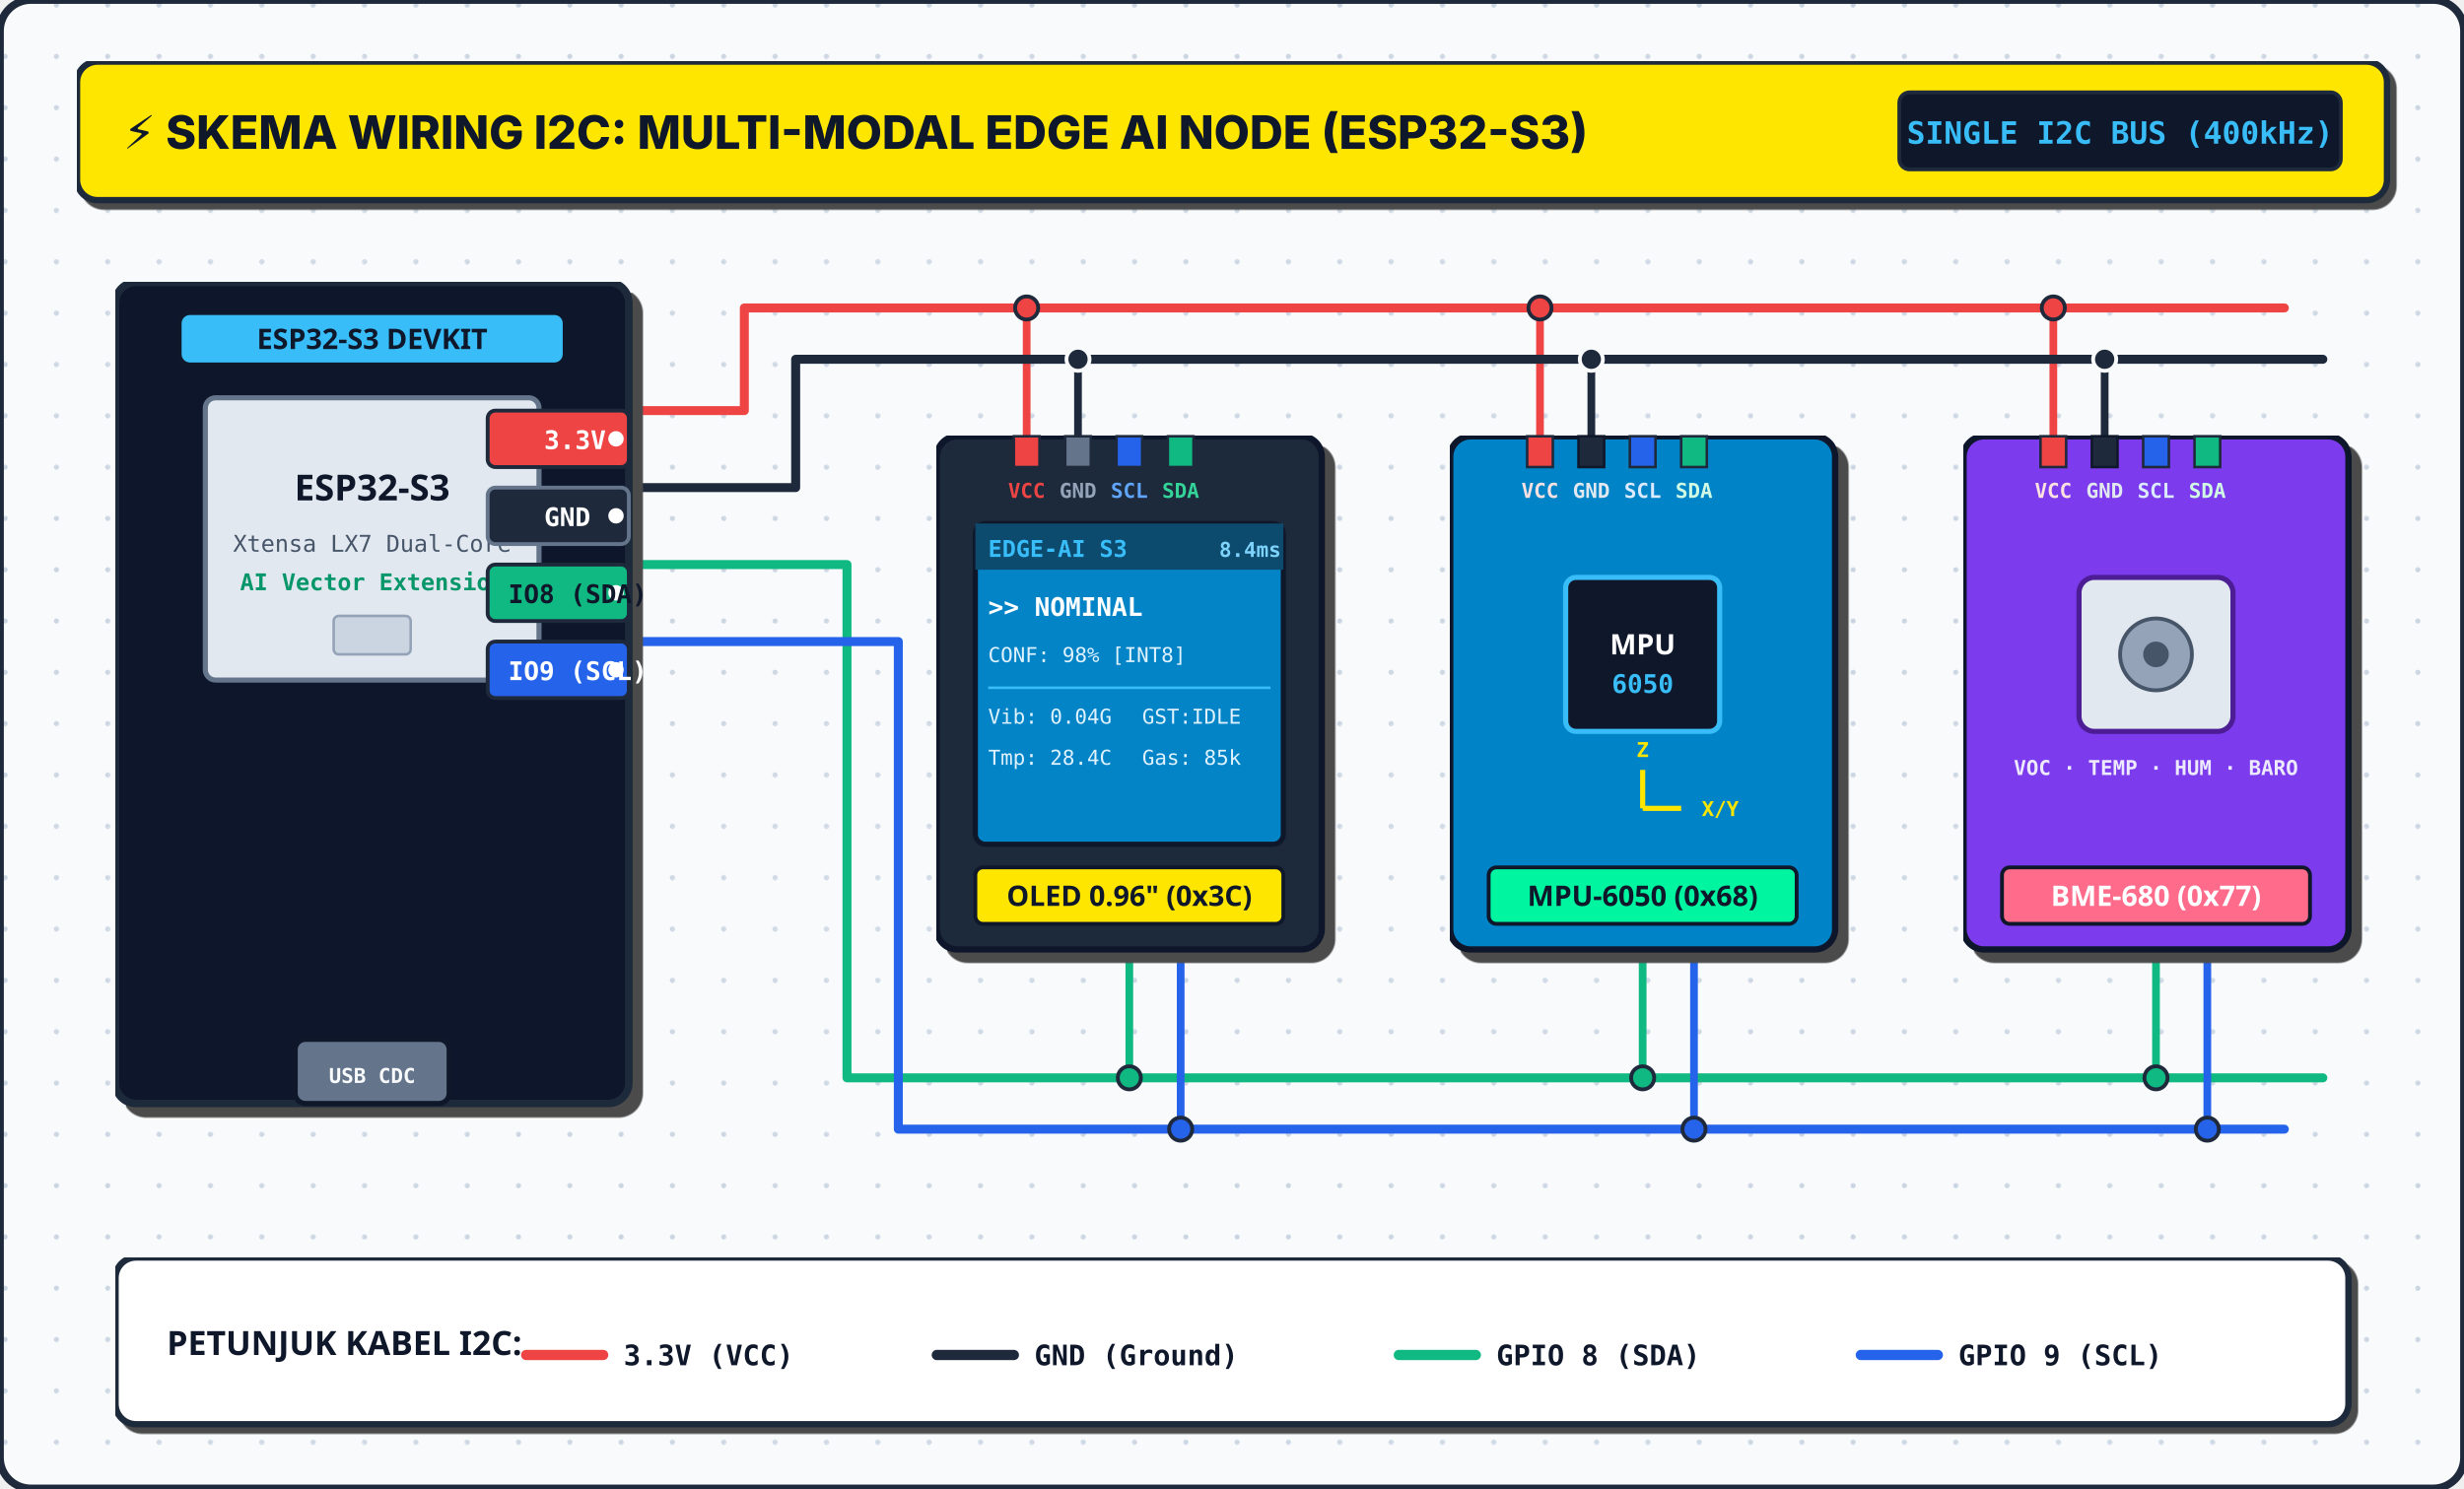
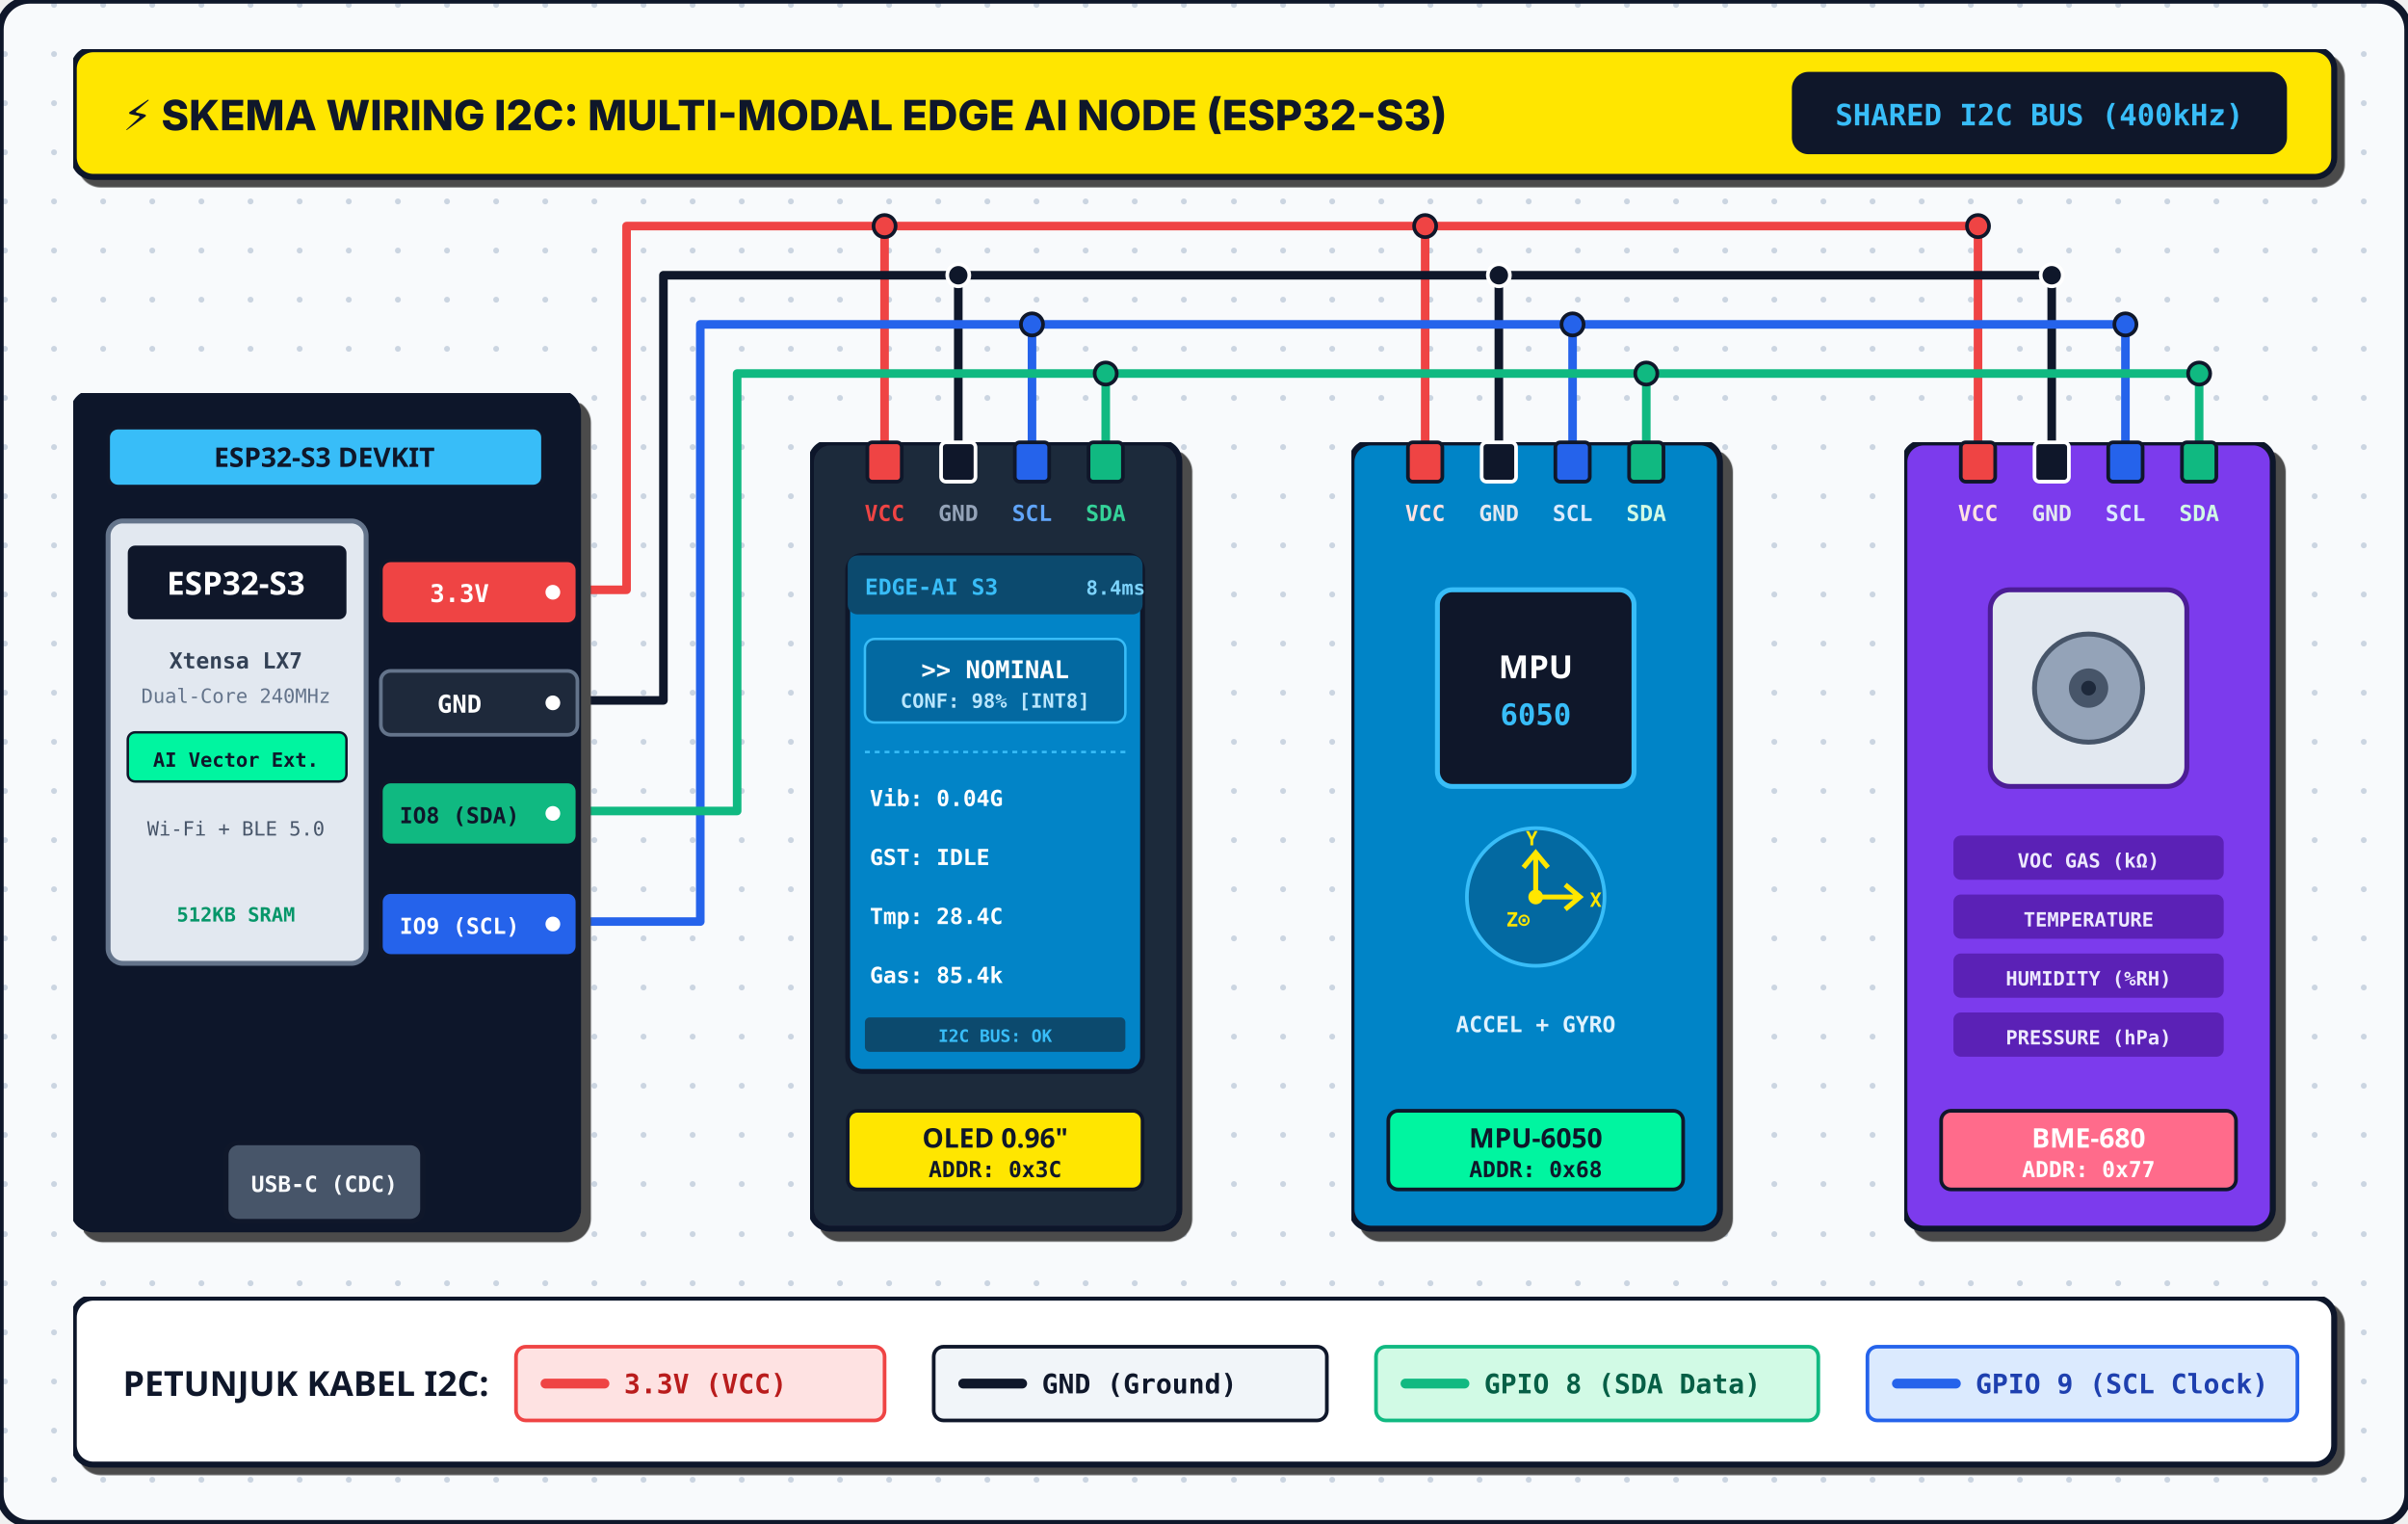
- <svg xmlns="http://www.w3.org/2000/svg" viewBox="0 0 960 580" width="100%" height="100%">
+ <svg xmlns="http://www.w3.org/2000/svg" viewBox="0 0 980 620" width="100%" height="100%">
  <defs>
-     <pattern id="grid" width="20" height="20" patternUnits="userSpaceOnUse">
-       <circle cx="2" cy="2" r="1" fill="#CBD5E1" />
+     <pattern id="dotgrid" width="20" height="20" patternUnits="userSpaceOnUse">
+       <circle cx="2" cy="2" r="1.2" fill="#CBD5E1" />
    </pattern>
-     <filter id="shadow" x="0" y="0" width="200%" height="200%">
+     <filter id="nb-shadow" x="0" y="0" width="200%" height="200%">
      <feOffset result="offOut" in="SourceAlpha" dx="4" dy="4" />
      <feColorMatrix result="matrixOut" in="offOut" type="matrix" values="0 0 0 0 0.07   0 0 0 0 0.07   0 0 0 0 0.07  0 0 0 1 0" />
      <feBlend in="SourceGraphic" in2="matrixOut" mode="normal" />
    </filter>
-     <filter id="shadow-sm" x="0" y="0" width="200%" height="200%">
-       <feOffset result="offOut" in="SourceAlpha" dx="2.5" dy="2.5" />
+     <filter id="nb-shadow-sm" x="0" y="0" width="200%" height="200%">
+       <feOffset result="offOut" in="SourceAlpha" dx="3" dy="3" />
      <feColorMatrix result="matrixOut" in="offOut" type="matrix" values="0 0 0 0 0.07   0 0 0 0 0.07   0 0 0 0 0.07  0 0 0 1 0" />
      <feBlend in="SourceGraphic" in2="matrixOut" mode="normal" />
    </filter>
  </defs>
-   <rect width="960" height="580" fill="#F8FAFC" rx="12" />
-   <rect width="960" height="580" fill="url(#grid)" rx="12" />
-   <rect width="960" height="580" fill="none" stroke="#1E293B" stroke-width="3" rx="12" />
-   <g transform="translate(30, 24)">
-     <rect x="0" y="0" width="900" height="54" rx="8" fill="#FFE600" stroke="#1E293B" stroke-width="2.5" filter="url(#shadow-sm)" />
-     <text x="18" y="34" font-family="'Space Grotesk', 'Inter', sans-serif" font-weight="800" font-size="18" fill="#0F172A">
+   <rect width="980" height="620" fill="#F8FAFC" rx="12" />
+   <rect width="980" height="620" fill="url(#dotgrid)" rx="12" />
+   <rect width="980" height="620" fill="none" stroke="#0F172A" stroke-width="3" rx="12" />
+   <g transform="translate(30, 20)">
+     <rect x="0" y="0" width="920" height="52" rx="8" fill="#FFE600" stroke="#0F172A" stroke-width="2.5" filter="url(#nb-shadow-sm)" />
+     <text x="20" y="33" font-family="'Space Grotesk', 'Inter', sans-serif" font-weight="800" font-size="17" fill="#0F172A">
      ⚡ SKEMA WIRING I2C: MULTI-MODAL EDGE AI NODE (ESP32-S3)
    </text>
-     <rect x="710" y="12" width="172" height="30" rx="4" fill="#0F172A" stroke="#1E293B" stroke-width="1.5" />
-     <text x="796" y="32" font-family="'JetBrains Mono', monospace" font-weight="700" font-size="12" fill="#38BDF8" text-anchor="middle">
-       SINGLE I2C BUS (400kHz)
-     </text>
-   </g>
-   <g id="wires" stroke-linecap="round" stroke-linejoin="round">
-     <path d="M 240 160 L 290 160 L 290 120 L 890 120" fill="none" stroke="#EF4444" stroke-width="3.5" />
-     <path d="M 400 120 L 400 170" fill="none" stroke="#EF4444" stroke-width="3" />
-     <path d="M 600 120 L 600 170" fill="none" stroke="#EF4444" stroke-width="3" />
-     <path d="M 800 120 L 800 170" fill="none" stroke="#EF4444" stroke-width="3" />
-     <path d="M 240 190 L 310 190 L 310 140 L 905 140" fill="none" stroke="#1E293B" stroke-width="3.5" />
-     <path d="M 420 140 L 420 170" fill="none" stroke="#1E293B" stroke-width="3" />
-     <path d="M 620 140 L 620 170" fill="none" stroke="#1E293B" stroke-width="3" />
-     <path d="M 820 140 L 820 170" fill="none" stroke="#1E293B" stroke-width="3" />
-     <path d="M 240 220 L 330 220 L 330 420 L 905 420" fill="none" stroke="#10B981" stroke-width="3.5" />
-     <path d="M 440 420 L 440 370" fill="none" stroke="#10B981" stroke-width="3" />
-     <path d="M 640 420 L 640 370" fill="none" stroke="#10B981" stroke-width="3" />
-     <path d="M 840 420 L 840 370" fill="none" stroke="#10B981" stroke-width="3" />
-     <path d="M 240 250 L 350 250 L 350 440 L 890 440" fill="none" stroke="#2563EB" stroke-width="3.5" />
-     <path d="M 460 440 L 460 370" fill="none" stroke="#2563EB" stroke-width="3" />
-     <path d="M 660 440 L 660 370" fill="none" stroke="#2563EB" stroke-width="3" />
-     <path d="M 860 440 L 860 370" fill="none" stroke="#2563EB" stroke-width="3" />
-     <circle cx="400" cy="120" r="4.5" fill="#EF4444" stroke="#1E293B" stroke-width="1.5" />
-     <circle cx="600" cy="120" r="4.5" fill="#EF4444" stroke="#1E293B" stroke-width="1.5" />
-     <circle cx="800" cy="120" r="4.5" fill="#EF4444" stroke="#1E293B" stroke-width="1.5" />
-     <circle cx="420" cy="140" r="4.5" fill="#1E293B" stroke="#F8FAFC" stroke-width="1.5" />
-     <circle cx="620" cy="140" r="4.5" fill="#1E293B" stroke="#F8FAFC" stroke-width="1.5" />
-     <circle cx="820" cy="140" r="4.5" fill="#1E293B" stroke="#F8FAFC" stroke-width="1.5" />
-     <circle cx="440" cy="420" r="4.5" fill="#10B981" stroke="#1E293B" stroke-width="1.5" />
-     <circle cx="640" cy="420" r="4.5" fill="#10B981" stroke="#1E293B" stroke-width="1.5" />
-     <circle cx="840" cy="420" r="4.5" fill="#10B981" stroke="#1E293B" stroke-width="1.5" />
-     <circle cx="460" cy="440" r="4.5" fill="#2563EB" stroke="#1E293B" stroke-width="1.5" />
-     <circle cx="660" cy="440" r="4.5" fill="#2563EB" stroke="#1E293B" stroke-width="1.5" />
-     <circle cx="860" cy="440" r="4.5" fill="#2563EB" stroke="#1E293B" stroke-width="1.5" />
-   </g>
-   <g transform="translate(45, 110)">
-     <rect x="0" y="0" width="200" height="320" rx="8" fill="#0F172A" stroke="#1E293B" stroke-width="3" filter="url(#shadow)" />
-     <rect x="35" y="45" width="130" height="110" rx="4" fill="#E2E8F0" stroke="#64748B" stroke-width="2" />
-     <text x="100" y="85" font-family="'Space Grotesk', sans-serif" font-weight="800" font-size="14" fill="#0F172A" text-anchor="middle">ESP32-S3</text>
-     <text x="100" y="105" font-family="'JetBrains Mono', monospace" font-size="9" fill="#475569" text-anchor="middle">Xtensa LX7 Dual-Core</text>
-     <text x="100" y="120" font-family="'JetBrains Mono', monospace" font-size="9" fill="#059669" font-weight="700" text-anchor="middle">AI Vector Extension</text>
-     <rect x="85" y="130" width="30" height="15" rx="2" fill="#CBD5E1" stroke="#94A3B8" />
-     <rect x="70" y="295" width="60" height="25" rx="4" fill="#64748B" stroke="#0F172A" stroke-width="2" />
-     <text x="100" y="312" font-family="'JetBrains Mono', monospace" font-size="8" fill="#F8FAFC" font-weight="700" text-anchor="middle">USB CDC</text>
-     <rect x="25" y="12" width="150" height="20" rx="4" fill="#38BDF8" stroke="#0F172A" stroke-width="1.5" />
-     <text x="100" y="26" font-family="'Space Grotesk', sans-serif" font-weight="800" font-size="11" fill="#0F172A" text-anchor="middle">
+     <rect x="700" y="10" width="200" height="32" rx="6" fill="#0F172A" stroke="#0F172A" stroke-width="1.5" />
+     <text x="800" y="31" font-family="'JetBrains Mono', monospace" font-weight="700" font-size="12" fill="#38BDF8" text-anchor="middle">
+       SHARED I2C BUS (400kHz)
+     </text>
+   </g>
+   <g id="bus-rails" stroke-linecap="round" stroke-linejoin="round">
+     <path d="M 235 240 L 255 240 L 255 92 L 805 92" fill="none" stroke="#EF4444" stroke-width="3.5" />
+     <path d="M 360 92 L 360 180" fill="none" stroke="#EF4444" stroke-width="3.5" />
+     <path d="M 580 92 L 580 180" fill="none" stroke="#EF4444" stroke-width="3.5" />
+     <path d="M 805 92 L 805 180" fill="none" stroke="#EF4444" stroke-width="3.5" />
+     <path d="M 235 285 L 270 285 L 270 112 L 835 112" fill="none" stroke="#0F172A" stroke-width="3.5" />
+     <path d="M 390 112 L 390 180" fill="none" stroke="#0F172A" stroke-width="3.5" />
+     <path d="M 610 112 L 610 180" fill="none" stroke="#0F172A" stroke-width="3.5" />
+     <path d="M 835 112 L 835 180" fill="none" stroke="#0F172A" stroke-width="3.5" />
+     <path d="M 235 375 L 285 375 L 285 132 L 865 132" fill="none" stroke="#2563EB" stroke-width="3.5" />
+     <path d="M 420 132 L 420 180" fill="none" stroke="#2563EB" stroke-width="3.5" />
+     <path d="M 640 132 L 640 180" fill="none" stroke="#2563EB" stroke-width="3.5" />
+     <path d="M 865 132 L 865 180" fill="none" stroke="#2563EB" stroke-width="3.5" />
+     <path d="M 235 330 L 300 330 L 300 152 L 895 152" fill="none" stroke="#10B981" stroke-width="3.5" />
+     <path d="M 450 152 L 450 180" fill="none" stroke="#10B981" stroke-width="3.5" />
+     <path d="M 670 152 L 670 180" fill="none" stroke="#10B981" stroke-width="3.5" />
+     <path d="M 895 152 L 895 180" fill="none" stroke="#10B981" stroke-width="3.5" />
+     <circle cx="360" cy="92" r="4.5" fill="#EF4444" stroke="#0F172A" stroke-width="1.5" />
+     <circle cx="580" cy="92" r="4.5" fill="#EF4444" stroke="#0F172A" stroke-width="1.5" />
+     <circle cx="805" cy="92" r="4.5" fill="#EF4444" stroke="#0F172A" stroke-width="1.5" />
+     <circle cx="390" cy="112" r="4.5" fill="#0F172A" stroke="#FFFFFF" stroke-width="1.5" />
+     <circle cx="610" cy="112" r="4.5" fill="#0F172A" stroke="#FFFFFF" stroke-width="1.5" />
+     <circle cx="835" cy="112" r="4.5" fill="#0F172A" stroke="#FFFFFF" stroke-width="1.5" />
+     <circle cx="420" cy="132" r="4.5" fill="#2563EB" stroke="#0F172A" stroke-width="1.5" />
+     <circle cx="640" cy="132" r="4.5" fill="#2563EB" stroke="#0F172A" stroke-width="1.5" />
+     <circle cx="865" cy="132" r="4.5" fill="#2563EB" stroke="#0F172A" stroke-width="1.5" />
+     <circle cx="450" cy="152" r="4.5" fill="#10B981" stroke="#0F172A" stroke-width="1.5" />
+     <circle cx="670" cy="152" r="4.5" fill="#10B981" stroke="#0F172A" stroke-width="1.5" />
+     <circle cx="895" cy="152" r="4.5" fill="#10B981" stroke="#0F172A" stroke-width="1.5" />
+   </g>
+   <g transform="translate(30, 160)">
+     <rect x="0" y="0" width="205" height="340" rx="8" fill="#0F172A" stroke="#0F172A" stroke-width="3" filter="url(#nb-shadow)" />
+     <rect x="14" y="14" width="177" height="24" rx="4" fill="#38BDF8" stroke="#0F172A" stroke-width="1.5" />
+     <text x="102" y="30" font-family="'Space Grotesk', sans-serif" font-weight="800" font-size="11" fill="#0F172A" text-anchor="middle">
      ESP32-S3 DEVKIT
    </text>
-     <g transform="translate(145, 50)">
-       <rect x="0" y="0" width="55" height="22" rx="3" fill="#EF4444" stroke="#1E293B" stroke-width="1.5" />
-       <circle cx="50" cy="11" r="3" fill="#FFF" />
-       <text x="22" y="15" font-family="'JetBrains Mono', monospace" font-size="10" font-weight="800" fill="#FFF">3.3V</text>
-     </g>
-     <g transform="translate(145, 80)">
-       <rect x="0" y="0" width="55" height="22" rx="3" fill="#1E293B" stroke="#64748B" stroke-width="1.5" />
-       <circle cx="50" cy="11" r="3" fill="#FFF" />
-       <text x="22" y="15" font-family="'JetBrains Mono', monospace" font-size="10" font-weight="800" fill="#FFF">GND</text>
-     </g>
-     <g transform="translate(145, 110)">
-       <rect x="0" y="0" width="55" height="22" rx="3" fill="#10B981" stroke="#1E293B" stroke-width="1.5" />
-       <circle cx="50" cy="11" r="3" fill="#FFF" />
-       <text x="8" y="15" font-family="'JetBrains Mono', monospace" font-size="10" font-weight="800" fill="#0F172A">IO8 (SDA)</text>
-     </g>
-     <g transform="translate(145, 140)">
-       <rect x="0" y="0" width="55" height="22" rx="3" fill="#2563EB" stroke="#1E293B" stroke-width="1.5" />
-       <circle cx="50" cy="11" r="3" fill="#FFF" />
-       <text x="8" y="15" font-family="'JetBrains Mono', monospace" font-size="10" font-weight="800" fill="#FFF">IO9 (SCL)</text>
-     </g>
-   </g>
-   <g transform="translate(365, 170)">
-     <rect x="0" y="0" width="150" height="200" rx="8" fill="#1E293B" stroke="#0F172A" stroke-width="2.5" filter="url(#shadow)" />
-     <rect x="30" y="0" width="10" height="12" fill="#EF4444" stroke="#1E293B" stroke-width="1" />
-     <text x="35" y="24" font-family="'JetBrains Mono', monospace" font-size="8" font-weight="700" fill="#EF4444" text-anchor="middle">VCC</text>
-     <rect x="50" y="0" width="10" height="12" fill="#64748B" stroke="#1E293B" stroke-width="1" />
-     <text x="55" y="24" font-family="'JetBrains Mono', monospace" font-size="8" font-weight="700" fill="#94A3B8" text-anchor="middle">GND</text>
-     <rect x="70" y="0" width="10" height="12" fill="#2563EB" stroke="#1E293B" stroke-width="1" />
-     <text x="75" y="24" font-family="'JetBrains Mono', monospace" font-size="8" font-weight="700" fill="#60A5FA" text-anchor="middle">SCL</text>
-     <rect x="90" y="0" width="10" height="12" fill="#10B981" stroke="#1E293B" stroke-width="1" />
-     <text x="95" y="24" font-family="'JetBrains Mono', monospace" font-size="8" font-weight="700" fill="#34D399" text-anchor="middle">SDA</text>
-     <rect x="15" y="34" width="120" height="125" rx="4" fill="#0284C7" stroke="#0F172A" stroke-width="2" />
-     <rect x="15" y="34" width="120" height="18" fill="#0C4A6E" />
-     <text x="20" y="47" font-family="'JetBrains Mono', monospace" font-size="9" font-weight="800" fill="#38BDF8">EDGE-AI S3</text>
-     <text x="110" y="47" font-family="'JetBrains Mono', monospace" font-size="8" font-weight="700" fill="#7DD3FC">8.4ms</text>
-     <text x="20" y="70" font-family="'JetBrains Mono', monospace" font-size="10" font-weight="800" fill="#FFFFFF">&gt;&gt; NOMINAL</text>
-     <text x="20" y="88" font-family="'JetBrains Mono', monospace" font-size="8" fill="#E0F2FE">CONF: 98% [INT8]</text>
-     <line x1="20" y1="98" x2="130" y2="98" stroke="#38BDF8" stroke-width="1" />
-     <text x="20" y="112" font-family="'JetBrains Mono', monospace" font-size="8" fill="#E0F2FE">Vib: 0.04G</text>
-     <text x="80" y="112" font-family="'JetBrains Mono', monospace" font-size="8" fill="#E0F2FE">GST:IDLE</text>
-     <text x="20" y="128" font-family="'JetBrains Mono', monospace" font-size="8" fill="#E0F2FE">Tmp: 28.4C</text>
-     <text x="80" y="128" font-family="'JetBrains Mono', monospace" font-size="8" fill="#E0F2FE">Gas: 85k</text>
-     <rect x="15" y="168" width="120" height="22" rx="3" fill="#FFE600" stroke="#0F172A" stroke-width="1.5" />
-     <text x="75" y="183" font-family="'Space Grotesk', sans-serif" font-weight="800" font-size="11" fill="#0F172A" text-anchor="middle">
-       OLED 0.96" (0x3C)
-     </text>
-   </g>
-   <g transform="translate(565, 170)">
-     <rect x="0" y="0" width="150" height="200" rx="8" fill="#0284C7" stroke="#0F172A" stroke-width="2.5" filter="url(#shadow)" />
-     <rect x="30" y="0" width="10" height="12" fill="#EF4444" stroke="#1E293B" stroke-width="1" />
-     <text x="35" y="24" font-family="'JetBrains Mono', monospace" font-size="8" font-weight="700" fill="#FEE2E2" text-anchor="middle">VCC</text>
-     <rect x="50" y="0" width="10" height="12" fill="#1E293B" stroke="#0F172A" stroke-width="1" />
-     <text x="55" y="24" font-family="'JetBrains Mono', monospace" font-size="8" font-weight="700" fill="#E2E8F0" text-anchor="middle">GND</text>
-     <rect x="70" y="0" width="10" height="12" fill="#2563EB" stroke="#1E293B" stroke-width="1" />
-     <text x="75" y="24" font-family="'JetBrains Mono', monospace" font-size="8" font-weight="700" fill="#DBEAFE" text-anchor="middle">SCL</text>
-     <rect x="90" y="0" width="10" height="12" fill="#10B981" stroke="#1E293B" stroke-width="1" />
-     <text x="95" y="24" font-family="'JetBrains Mono', monospace" font-size="8" font-weight="700" fill="#D1FAE5" text-anchor="middle">SDA</text>
-     <rect x="45" y="55" width="60" height="60" rx="4" fill="#0F172A" stroke="#38BDF8" stroke-width="2" />
-     <text x="75" y="85" font-family="'Space Grotesk', sans-serif" font-weight="800" font-size="11" fill="#FFFFFF" text-anchor="middle">MPU</text>
-     <text x="75" y="100" font-family="'JetBrains Mono', monospace" font-size="10" font-weight="700" fill="#38BDF8" text-anchor="middle">6050</text>
-     <path d="M 75 130 L 75 145 M 75 145 L 90 145" stroke="#FFE600" stroke-width="2" fill="none" />
-     <text x="98" y="148" font-family="'JetBrains Mono', monospace" font-size="8" font-weight="700" fill="#FFE600">X/Y</text>
-     <text x="75" y="125" font-family="'JetBrains Mono', monospace" font-size="8" font-weight="700" fill="#FFE600" text-anchor="middle">Z</text>
-     <rect x="15" y="168" width="120" height="22" rx="3" fill="#00F5A0" stroke="#0F172A" stroke-width="1.5" />
-     <text x="75" y="183" font-family="'Space Grotesk', sans-serif" font-weight="800" font-size="11" fill="#0F172A" text-anchor="middle">
-       MPU-6050 (0x68)
-     </text>
-   </g>
-   <g transform="translate(765, 170)">
-     <rect x="0" y="0" width="150" height="200" rx="8" fill="#7C3AED" stroke="#0F172A" stroke-width="2.5" filter="url(#shadow)" />
-     <rect x="30" y="0" width="10" height="12" fill="#EF4444" stroke="#1E293B" stroke-width="1" />
-     <text x="35" y="24" font-family="'JetBrains Mono', monospace" font-size="8" font-weight="700" fill="#FEE2E2" text-anchor="middle">VCC</text>
-     <rect x="50" y="0" width="10" height="12" fill="#1E293B" stroke="#0F172A" stroke-width="1" />
-     <text x="55" y="24" font-family="'JetBrains Mono', monospace" font-size="8" font-weight="700" fill="#E2E8F0" text-anchor="middle">GND</text>
-     <rect x="70" y="0" width="10" height="12" fill="#2563EB" stroke="#1E293B" stroke-width="1" />
-     <text x="75" y="24" font-family="'JetBrains Mono', monospace" font-size="8" font-weight="700" fill="#DBEAFE" text-anchor="middle">SCL</text>
-     <rect x="90" y="0" width="10" height="12" fill="#10B981" stroke="#1E293B" stroke-width="1" />
-     <text x="95" y="24" font-family="'JetBrains Mono', monospace" font-size="8" font-weight="700" fill="#D1FAE5" text-anchor="middle">SDA</text>
-     <rect x="45" y="55" width="60" height="60" rx="6" fill="#E2E8F0" stroke="#4C1D95" stroke-width="2" />
-     <circle cx="75" cy="85" r="14" fill="#94A3B8" stroke="#475569" stroke-width="1.5" />
-     <circle cx="75" cy="85" r="5" fill="#475569" />
-     <text x="75" y="132" font-family="'JetBrains Mono', monospace" font-size="8" font-weight="700" fill="#EDE9FE" text-anchor="middle">
-       VOC · TEMP · HUM · BARO
-     </text>
-     <rect x="15" y="168" width="120" height="22" rx="3" fill="#FF6B8B" stroke="#0F172A" stroke-width="1.5" />
-     <text x="75" y="183" font-family="'Space Grotesk', sans-serif" font-weight="800" font-size="11" fill="#FFFFFF" text-anchor="middle">
-       BME-680 (0x77)
-     </text>
-   </g>
-   <g transform="translate(45, 490)">
-     <rect x="0" y="0" width="870" height="65" rx="8" fill="#FFFFFF" stroke="#1E293B" stroke-width="2.5" filter="url(#shadow-sm)" />
-     <text x="20" y="38" font-family="'Space Grotesk', sans-serif" font-weight="800" font-size="13" fill="#0F172A">
+     <rect x="14" y="52" width="105" height="180" rx="6" fill="#E2E8F0" stroke="#64748B" stroke-width="2" />
+     <rect x="22" y="62" width="89" height="30" rx="3" fill="#0F172A" />
+     <text x="66" y="82" font-family="'Space Grotesk', sans-serif" font-weight="800" font-size="13" fill="#FFFFFF" text-anchor="middle">ESP32-S3</text>
+     <text x="66" y="112" font-family="'JetBrains Mono', monospace" font-weight="700" font-size="9" fill="#334155" text-anchor="middle">Xtensa LX7</text>
+     <text x="66" y="126" font-family="'JetBrains Mono', monospace" font-size="8" fill="#64748B" text-anchor="middle">Dual-Core 240MHz</text>
+     <rect x="22" y="138" width="89" height="20" rx="3" fill="#00F5A0" stroke="#0F172A" stroke-width="1" />
+     <text x="66" y="152" font-family="'JetBrains Mono', monospace" font-weight="800" font-size="8" fill="#0F172A" text-anchor="middle">AI Vector Ext.</text>
+     <text x="66" y="180" font-family="'JetBrains Mono', monospace" font-size="8" fill="#475569" text-anchor="middle">Wi-Fi + BLE 5.0</text>
+     <text x="66" y="215" font-family="'JetBrains Mono', monospace" font-size="8" font-weight="700" fill="#059669" text-anchor="middle">512KB SRAM</text>
+     <g transform="translate(125, 68)">
+       <rect x="0" y="0" width="80" height="26" rx="4" fill="#EF4444" stroke="#0F172A" stroke-width="1.5" />
+       <circle cx="70" cy="13" r="3" fill="#FFFFFF" />
+       <text x="32" y="17" font-family="'JetBrains Mono', monospace" font-weight="800" font-size="10" fill="#FFFFFF" text-anchor="middle">3.3V</text>
+     </g>
+     <g transform="translate(125, 113)">
+       <rect x="0" y="0" width="80" height="26" rx="4" fill="#1E293B" stroke="#64748B" stroke-width="1.5" />
+       <circle cx="70" cy="13" r="3" fill="#FFFFFF" />
+       <text x="32" y="17" font-family="'JetBrains Mono', monospace" font-weight="800" font-size="10" fill="#FFFFFF" text-anchor="middle">GND</text>
+     </g>
+     <g transform="translate(125, 158)">
+       <rect x="0" y="0" width="80" height="26" rx="4" fill="#10B981" stroke="#0F172A" stroke-width="1.5" />
+       <circle cx="70" cy="13" r="3" fill="#FFFFFF" />
+       <text x="32" y="17" font-family="'JetBrains Mono', monospace" font-weight="800" font-size="9" fill="#0F172A" text-anchor="middle">IO8 (SDA)</text>
+     </g>
+     <g transform="translate(125, 203)">
+       <rect x="0" y="0" width="80" height="26" rx="4" fill="#2563EB" stroke="#0F172A" stroke-width="1.5" />
+       <circle cx="70" cy="13" r="3" fill="#FFFFFF" />
+       <text x="32" y="17" font-family="'JetBrains Mono', monospace" font-weight="800" font-size="9" fill="#FFFFFF" text-anchor="middle">IO9 (SCL)</text>
+     </g>
+     <rect x="62" y="305" width="80" height="32" rx="5" fill="#475569" stroke="#0F172A" stroke-width="2" />
+     <text x="102" y="325" font-family="'JetBrains Mono', monospace" font-size="9" font-weight="800" fill="#F8FAFC" text-anchor="middle">
+       USB-C (CDC)
+     </text>
+   </g>
+   <g transform="translate(330, 180)">
+     <rect x="0" y="0" width="150" height="320" rx="8" fill="#1E293B" stroke="#0F172A" stroke-width="2.5" filter="url(#nb-shadow)" />
+     <rect x="23" y="0" width="14" height="16" fill="#EF4444" stroke="#0F172A" stroke-width="1.5" rx="2" />
+     <text x="30" y="32" font-family="'JetBrains Mono', monospace" font-size="9" font-weight="800" fill="#EF4444" text-anchor="middle">VCC</text>
+     <rect x="53" y="0" width="14" height="16" fill="#0F172A" stroke="#FFFFFF" stroke-width="1.5" rx="2" />
+     <text x="60" y="32" font-family="'JetBrains Mono', monospace" font-size="9" font-weight="800" fill="#94A3B8" text-anchor="middle">GND</text>
+     <rect x="83" y="0" width="14" height="16" fill="#2563EB" stroke="#0F172A" stroke-width="1.5" rx="2" />
+     <text x="90" y="32" font-family="'JetBrains Mono', monospace" font-size="9" font-weight="800" fill="#60A5FA" text-anchor="middle">SCL</text>
+     <rect x="113" y="0" width="14" height="16" fill="#10B981" stroke="#0F172A" stroke-width="1.5" rx="2" />
+     <text x="120" y="32" font-family="'JetBrains Mono', monospace" font-size="9" font-weight="800" fill="#34D399" text-anchor="middle">SDA</text>
+     <rect x="15" y="46" width="120" height="210" rx="6" fill="#0284C7" stroke="#0F172A" stroke-width="2" />
+     <rect x="15" y="46" width="120" height="24" rx="4" fill="#0C4A6E" />
+     <text x="22" y="62" font-family="'JetBrains Mono', monospace" font-size="9" font-weight="800" fill="#38BDF8">EDGE-AI S3</text>
+     <text x="112" y="62" font-family="'JetBrains Mono', monospace" font-size="8" font-weight="700" fill="#7DD3FC">8.4ms</text>
+     <rect x="22" y="80" width="106" height="34" rx="4" fill="#0369A1" stroke="#38BDF8" stroke-width="1" />
+     <text x="75" y="96" font-family="'JetBrains Mono', monospace" font-size="10" font-weight="800" fill="#FFFFFF" text-anchor="middle">&gt;&gt; NOMINAL</text>
+     <text x="75" y="108" font-family="'JetBrains Mono', monospace" font-size="8" font-weight="700" fill="#BAE6FD" text-anchor="middle">CONF: 98% [INT8]</text>
+     <line x1="22" y1="126" x2="128" y2="126" stroke="#38BDF8" stroke-width="1" stroke-dasharray="2 2" />
+     <text x="24" y="148" font-family="'JetBrains Mono', monospace" font-size="9" font-weight="700" fill="#FFFFFF">Vib: 0.04G</text>
+     <text x="24" y="172" font-family="'JetBrains Mono', monospace" font-size="9" font-weight="700" fill="#FFFFFF">GST: IDLE</text>
+     <text x="24" y="196" font-family="'JetBrains Mono', monospace" font-size="9" font-weight="700" fill="#FFFFFF">Tmp: 28.4C</text>
+     <text x="24" y="220" font-family="'JetBrains Mono', monospace" font-size="9" font-weight="700" fill="#FFFFFF">Gas: 85.4k</text>
+     <rect x="22" y="234" width="106" height="14" rx="2" fill="#0C4A6E" />
+     <text x="75" y="244" font-family="'JetBrains Mono', monospace" font-size="7" font-weight="700" fill="#38BDF8" text-anchor="middle">I2C BUS: OK</text>
+     <rect x="15" y="272" width="120" height="32" rx="4" fill="#FFE600" stroke="#0F172A" stroke-width="1.5" />
+     <text x="75" y="287" font-family="'Space Grotesk', sans-serif" font-weight="800" font-size="11" fill="#0F172A" text-anchor="middle">OLED 0.96"</text>
+     <text x="75" y="299" font-family="'JetBrains Mono', monospace" font-weight="700" font-size="9" fill="#0F172A" text-anchor="middle">ADDR: 0x3C</text>
+   </g>
+   <g transform="translate(550, 180)">
+     <rect x="0" y="0" width="150" height="320" rx="8" fill="#0284C7" stroke="#0F172A" stroke-width="2.5" filter="url(#nb-shadow)" />
+     <rect x="23" y="0" width="14" height="16" fill="#EF4444" stroke="#0F172A" stroke-width="1.5" rx="2" />
+     <text x="30" y="32" font-family="'JetBrains Mono', monospace" font-size="9" font-weight="800" fill="#FEE2E2" text-anchor="middle">VCC</text>
+     <rect x="53" y="0" width="14" height="16" fill="#0F172A" stroke="#FFFFFF" stroke-width="1.5" rx="2" />
+     <text x="60" y="32" font-family="'JetBrains Mono', monospace" font-size="9" font-weight="800" fill="#E2E8F0" text-anchor="middle">GND</text>
+     <rect x="83" y="0" width="14" height="16" fill="#2563EB" stroke="#0F172A" stroke-width="1.5" rx="2" />
+     <text x="90" y="32" font-family="'JetBrains Mono', monospace" font-size="9" font-weight="800" fill="#DBEAFE" text-anchor="middle">SCL</text>
+     <rect x="113" y="0" width="14" height="16" fill="#10B981" stroke="#0F172A" stroke-width="1.5" rx="2" />
+     <text x="120" y="32" font-family="'JetBrains Mono', monospace" font-size="9" font-weight="800" fill="#D1FAE5" text-anchor="middle">SDA</text>
+     <rect x="35" y="60" width="80" height="80" rx="6" fill="#0F172A" stroke="#38BDF8" stroke-width="2" />
+     <text x="75" y="96" font-family="'Space Grotesk', sans-serif" font-weight="800" font-size="13" fill="#FFFFFF" text-anchor="middle">MPU</text>
+     <text x="75" y="115" font-family="'JetBrains Mono', monospace" font-size="12" font-weight="700" fill="#38BDF8" text-anchor="middle">6050</text>
+     <g transform="translate(75, 185)">
+       <circle cx="0" cy="0" r="28" fill="#0369A1" stroke="#38BDF8" stroke-width="1.5" />
+       <path d="M 0 0 L 0 -18 M -5 -12 L 0 -18 L 5 -12" stroke="#FFE600" stroke-width="2" fill="none" />
+       <path d="M 0 0 L 18 0 M 12 -5 L 18 0 L 12 5" stroke="#FFE600" stroke-width="2" fill="none" />
+       <circle cx="0" cy="0" r="3" fill="#FFE600" />
+       <text x="22" y="4" font-family="'JetBrains Mono', monospace" font-size="8" font-weight="800" fill="#FFE600">X</text>
+       <text x="-4" y="-21" font-family="'JetBrains Mono', monospace" font-size="8" font-weight="800" fill="#FFE600">Y</text>
+       <text x="-12" y="12" font-family="'JetBrains Mono', monospace" font-size="8" font-weight="800" fill="#FFE600">Z⊙</text>
+     </g>
+     <text x="75" y="240" font-family="'JetBrains Mono', monospace" font-size="9" font-weight="700" fill="#E0F2FE" text-anchor="middle">
+       ACCEL + GYRO
+     </text>
+     <rect x="15" y="272" width="120" height="32" rx="4" fill="#00F5A0" stroke="#0F172A" stroke-width="1.5" />
+     <text x="75" y="287" font-family="'Space Grotesk', sans-serif" font-weight="800" font-size="11" fill="#0F172A" text-anchor="middle">MPU-6050</text>
+     <text x="75" y="299" font-family="'JetBrains Mono', monospace" font-weight="700" font-size="9" fill="#0F172A" text-anchor="middle">ADDR: 0x68</text>
+   </g>
+   <g transform="translate(775, 180)">
+     <rect x="0" y="0" width="150" height="320" rx="8" fill="#7C3AED" stroke="#0F172A" stroke-width="2.5" filter="url(#nb-shadow)" />
+     <rect x="23" y="0" width="14" height="16" fill="#EF4444" stroke="#0F172A" stroke-width="1.5" rx="2" />
+     <text x="30" y="32" font-family="'JetBrains Mono', monospace" font-size="9" font-weight="800" fill="#FEE2E2" text-anchor="middle">VCC</text>
+     <rect x="53" y="0" width="14" height="16" fill="#0F172A" stroke="#FFFFFF" stroke-width="1.5" rx="2" />
+     <text x="60" y="32" font-family="'JetBrains Mono', monospace" font-size="9" font-weight="800" fill="#E2E8F0" text-anchor="middle">GND</text>
+     <rect x="83" y="0" width="14" height="16" fill="#2563EB" stroke="#0F172A" stroke-width="1.5" rx="2" />
+     <text x="90" y="32" font-family="'JetBrains Mono', monospace" font-size="9" font-weight="800" fill="#DBEAFE" text-anchor="middle">SCL</text>
+     <rect x="113" y="0" width="14" height="16" fill="#10B981" stroke="#0F172A" stroke-width="1.5" rx="2" />
+     <text x="120" y="32" font-family="'JetBrains Mono', monospace" font-size="9" font-weight="800" fill="#D1FAE5" text-anchor="middle">SDA</text>
+     <rect x="35" y="60" width="80" height="80" rx="8" fill="#E2E8F0" stroke="#4C1D95" stroke-width="2" />
+     <circle cx="75" cy="100" r="22" fill="#94A3B8" stroke="#475569" stroke-width="2" />
+     <circle cx="75" cy="100" r="8" fill="#475569" />
+     <circle cx="75" cy="100" r="3" fill="#1E293B" />
+     <g transform="translate(20, 160)">
+       <rect x="0" y="0" width="110" height="18" rx="3" fill="#5B21B6" />
+       <text x="55" y="13" font-family="'JetBrains Mono', monospace" font-size="8" font-weight="700" fill="#EDE9FE" text-anchor="middle">VOC GAS (kΩ)</text>
+       <rect x="0" y="24" width="110" height="18" rx="3" fill="#5B21B6" />
+       <text x="55" y="37" font-family="'JetBrains Mono', monospace" font-size="8" font-weight="700" fill="#EDE9FE" text-anchor="middle">TEMPERATURE</text>
+       <rect x="0" y="48" width="110" height="18" rx="3" fill="#5B21B6" />
+       <text x="55" y="61" font-family="'JetBrains Mono', monospace" font-size="8" font-weight="700" fill="#EDE9FE" text-anchor="middle">HUMIDITY (%RH)</text>
+       <rect x="0" y="72" width="110" height="18" rx="3" fill="#5B21B6" />
+       <text x="55" y="85" font-family="'JetBrains Mono', monospace" font-size="8" font-weight="700" fill="#EDE9FE" text-anchor="middle">PRESSURE (hPa)</text>
+     </g>
+     <rect x="15" y="272" width="120" height="32" rx="4" fill="#FF6B8B" stroke="#0F172A" stroke-width="1.5" />
+     <text x="75" y="287" font-family="'Space Grotesk', sans-serif" font-weight="800" font-size="11" fill="#FFFFFF" text-anchor="middle">BME-680</text>
+     <text x="75" y="299" font-family="'JetBrains Mono', monospace" font-weight="700" font-size="9" fill="#FFFFFF" text-anchor="middle">ADDR: 0x77</text>
+   </g>
+   <g transform="translate(30, 528)">
+     <rect x="0" y="0" width="920" height="68" rx="8" fill="#FFFFFF" stroke="#0F172A" stroke-width="2.5" filter="url(#nb-shadow-sm)" />
+     <text x="20" y="40" font-family="'Space Grotesk', sans-serif" font-weight="800" font-size="14" fill="#0F172A">
      PETUNJUK KABEL I2C:
    </text>
-     <g transform="translate(160, 20)">
-       <line x1="0" y1="18" x2="30" y2="18" stroke="#EF4444" stroke-width="4" stroke-linecap="round" />
-       <text x="38" y="22" font-family="'JetBrains Mono', monospace" font-size="11" font-weight="700" fill="#0F172A">3.3V (VCC)</text>
-     </g>
-     <g transform="translate(320, 20)">
-       <line x1="0" y1="18" x2="30" y2="18" stroke="#1E293B" stroke-width="4" stroke-linecap="round" />
-       <text x="38" y="22" font-family="'JetBrains Mono', monospace" font-size="11" font-weight="700" fill="#0F172A">GND (Ground)</text>
-     </g>
-     <g transform="translate(500, 20)">
-       <line x1="0" y1="18" x2="30" y2="18" stroke="#10B981" stroke-width="4" stroke-linecap="round" />
-       <text x="38" y="22" font-family="'JetBrains Mono', monospace" font-size="11" font-weight="700" fill="#0F172A">GPIO 8 (SDA)</text>
-     </g>
-     <g transform="translate(680, 20)">
-       <line x1="0" y1="18" x2="30" y2="18" stroke="#2563EB" stroke-width="4" stroke-linecap="round" />
-       <text x="38" y="22" font-family="'JetBrains Mono', monospace" font-size="11" font-weight="700" fill="#0F172A">GPIO 9 (SCL)</text>
+     <g transform="translate(180, 20)">
+       <rect x="0" y="0" width="150" height="30" rx="4" fill="#FEE2E2" stroke="#EF4444" stroke-width="1.5" />
+       <line x1="12" y1="15" x2="36" y2="15" stroke="#EF4444" stroke-width="4" stroke-linecap="round" />
+       <text x="44" y="19" font-family="'JetBrains Mono', monospace" font-size="11" font-weight="800" fill="#B91C1C">3.3V (VCC)</text>
+     </g>
+     <g transform="translate(350, 20)">
+       <rect x="0" y="0" width="160" height="30" rx="4" fill="#F1F5F9" stroke="#0F172A" stroke-width="1.5" />
+       <line x1="12" y1="15" x2="36" y2="15" stroke="#0F172A" stroke-width="4" stroke-linecap="round" />
+       <text x="44" y="19" font-family="'JetBrains Mono', monospace" font-size="11" font-weight="800" fill="#0F172A">GND (Ground)</text>
+     </g>
+     <g transform="translate(530, 20)">
+       <rect x="0" y="0" width="180" height="30" rx="4" fill="#D1FAE5" stroke="#10B981" stroke-width="1.5" />
+       <line x1="12" y1="15" x2="36" y2="15" stroke="#10B981" stroke-width="4" stroke-linecap="round" />
+       <text x="44" y="19" font-family="'JetBrains Mono', monospace" font-size="11" font-weight="800" fill="#065F46">GPIO 8 (SDA Data)</text>
+     </g>
+     <g transform="translate(730, 20)">
+       <rect x="0" y="0" width="175" height="30" rx="4" fill="#DBEAFE" stroke="#2563EB" stroke-width="1.5" />
+       <line x1="12" y1="15" x2="36" y2="15" stroke="#2563EB" stroke-width="4" stroke-linecap="round" />
+       <text x="44" y="19" font-family="'JetBrains Mono', monospace" font-size="11" font-weight="800" fill="#1E40AF">GPIO 9 (SCL Clock)</text>
    </g>
  </g>
</svg>
